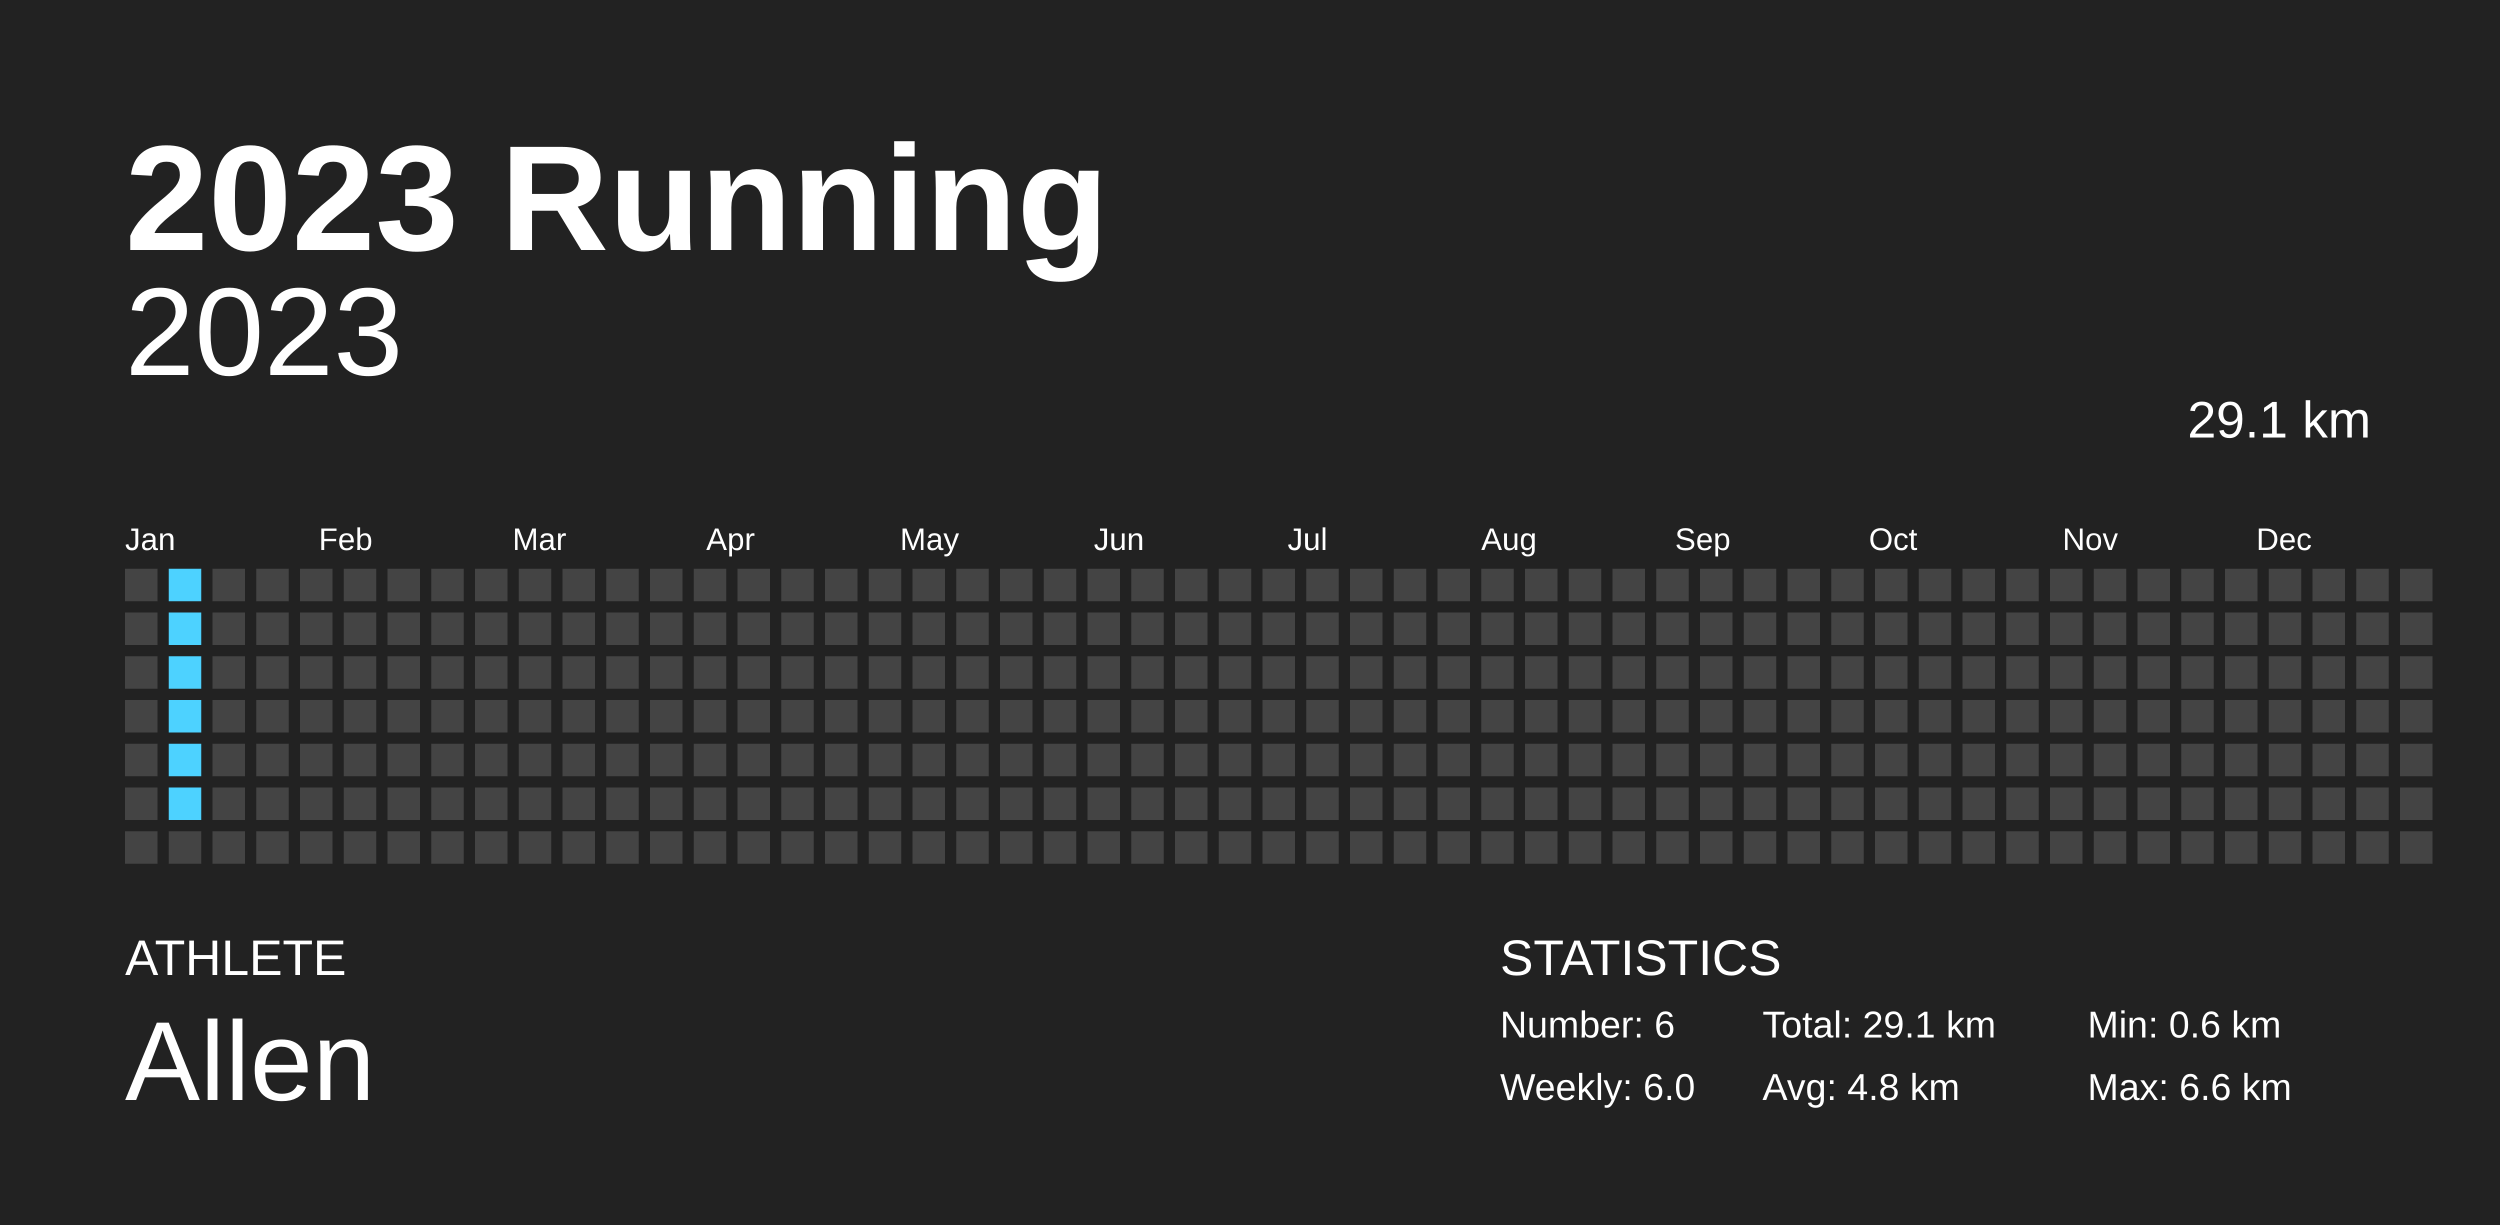
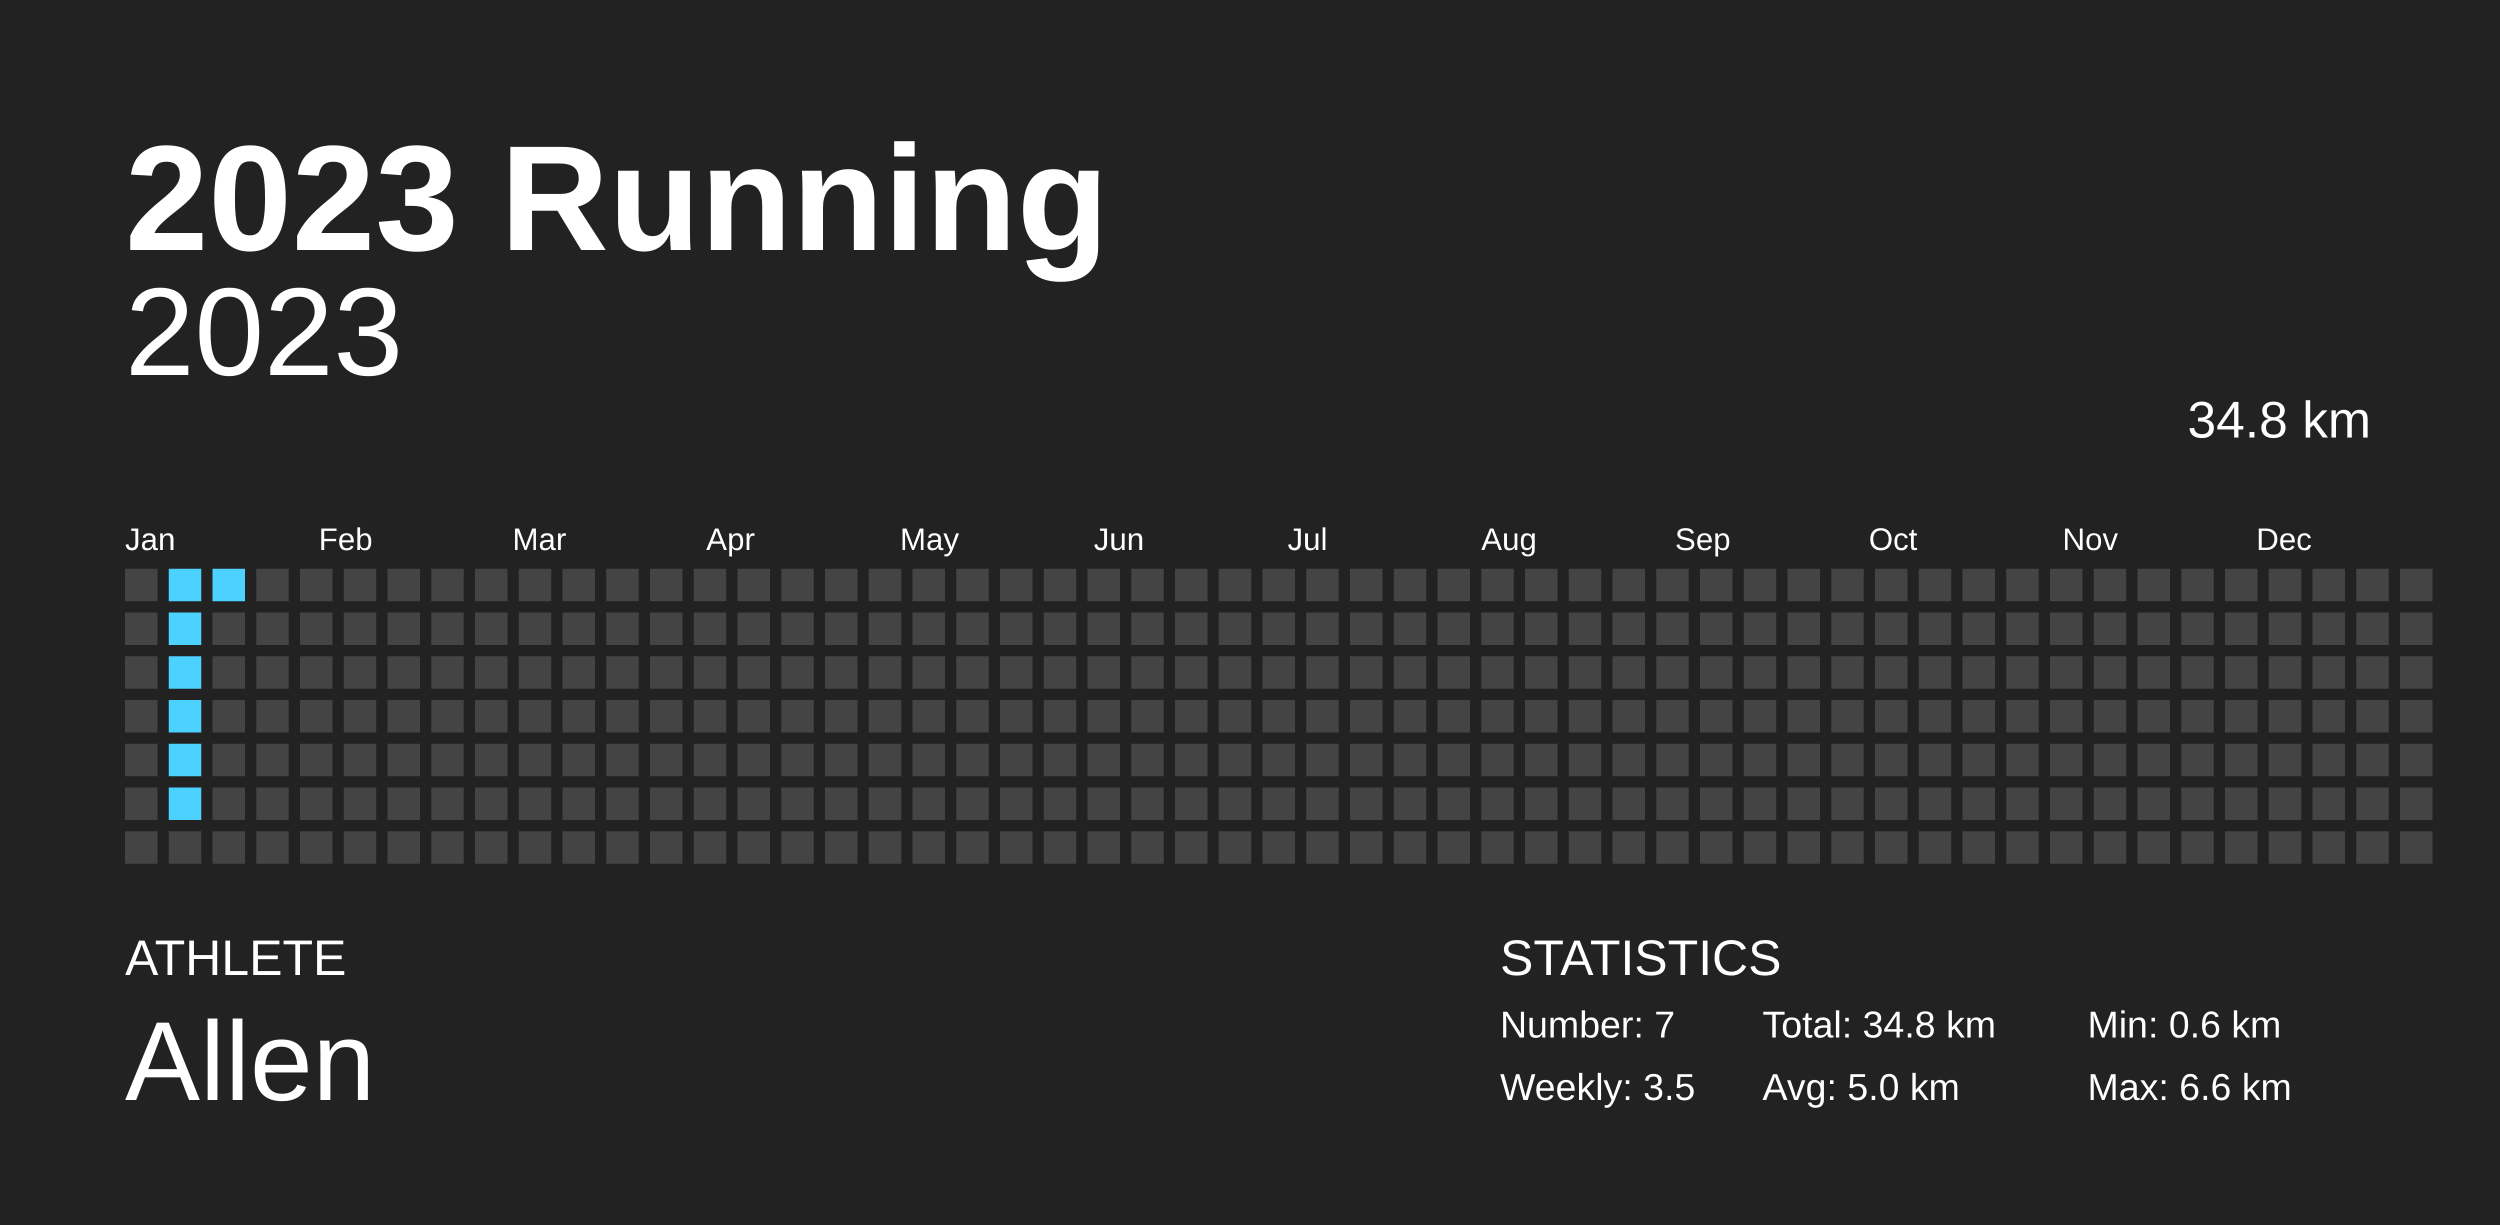
<svg xmlns="http://www.w3.org/2000/svg" baseProfile="full" height="98mm" version="1.1" viewBox="0,0,200,98" width="200mm">
  <defs />
  <rect fill="#222222" height="98" width="200" x="0" y="0" />
  <text fill="#FFFFFF" style="font-size:12px; font-family:Arial; font-weight:bold;" x="10" y="20">2023 Running</text>
  <text fill="#FFFFFF" style="font-size:4px; font-family:Arial" x="10" y="78">ATHLETE</text>
  <text fill="#FFFFFF" style="font-size:9px; font-family:Arial" x="10" y="88">Allen</text>
  <text fill="#FFFFFF" style="font-size:4px; font-family:Arial" x="120" y="78">STATISTICS</text>
-   <text fill="#FFFFFF" style="font-size:3px; font-family:Arial" x="120" y="83">Number: 6</text>
-   <text fill="#FFFFFF" style="font-size:3px; font-family:Arial" x="120" y="88">Weekly: 6.0</text>
-   <text fill="#FFFFFF" style="font-size:3px; font-family:Arial" x="141" y="83">Total: 29.1 km</text>
-   <text fill="#FFFFFF" style="font-size:3px; font-family:Arial" x="141" y="88">Avg: 4.8 km</text>
+   <text fill="#FFFFFF" style="font-size:3px; font-family:Arial" x="120" y="83">Number: 7</text>
+   <text fill="#FFFFFF" style="font-size:3px; font-family:Arial" x="120" y="88">Weekly: 3.5</text>
+   <text fill="#FFFFFF" style="font-size:3px; font-family:Arial" x="141" y="83">Total: 34.8 km</text>
+   <text fill="#FFFFFF" style="font-size:3px; font-family:Arial" x="141" y="88">Avg: 5.0 km</text>
  <text fill="#FFFFFF" style="font-size:3px; font-family:Arial" x="167" y="83">Min: 0.6 km</text>
  <text fill="#FFFFFF" style="font-size:3px; font-family:Arial" x="167" y="88">Max: 6.6 km</text>
  <text alignment-baseline="hanging" fill="#FFFFFF" style="font-size:10.0px; font-family:Arial;" x="10" y="30">2023</text>
-   <text alignment-baseline="hanging" fill="#FFFFFF" style="font-size:4.125px; font-family:Arial;" x="175" y="35">29.1 km</text>
+   <text alignment-baseline="hanging" fill="#FFFFFF" style="font-size:4.125px; font-family:Arial;" x="175" y="35">34.8 km</text>
  <text fill="#FFFFFF" style="font-size:2.5px; font-family:Arial" x="10.0" y="44">Jan</text>
  <text fill="#FFFFFF" style="font-size:2.5px; font-family:Arial" x="25.5" y="44">Feb</text>
  <text fill="#FFFFFF" style="font-size:2.5px; font-family:Arial" x="41.0" y="44">Mar</text>
  <text fill="#FFFFFF" style="font-size:2.5px; font-family:Arial" x="56.5" y="44">Apr</text>
  <text fill="#FFFFFF" style="font-size:2.5px; font-family:Arial" x="72.0" y="44">May</text>
  <text fill="#FFFFFF" style="font-size:2.5px; font-family:Arial" x="87.5" y="44">Jun</text>
  <text fill="#FFFFFF" style="font-size:2.5px; font-family:Arial" x="103.0" y="44">Jul</text>
  <text fill="#FFFFFF" style="font-size:2.5px; font-family:Arial" x="118.5" y="44">Aug</text>
  <text fill="#FFFFFF" style="font-size:2.5px; font-family:Arial" x="134.0" y="44">Sep</text>
  <text fill="#FFFFFF" style="font-size:2.5px; font-family:Arial" x="149.5" y="44">Oct</text>
  <text fill="#FFFFFF" style="font-size:2.5px; font-family:Arial" x="165.0" y="44">Nov</text>
  <text fill="#FFFFFF" style="font-size:2.5px; font-family:Arial" x="180.5" y="44">Dec</text>
  <rect fill="#444444" height="2.6" width="2.6" x="10.0" y="45.5" />
  <rect fill="#444444" height="2.6" width="2.6" x="10.0" y="49.0" />
  <rect fill="#444444" height="2.6" width="2.6" x="10.0" y="52.5" />
  <rect fill="#444444" height="2.6" width="2.6" x="10.0" y="56.0" />
  <rect fill="#444444" height="2.6" width="2.6" x="10.0" y="59.5" />
  <rect fill="#444444" height="2.6" width="2.6" x="10.0" y="63.0" />
  <rect fill="#444444" height="2.6" width="2.6" x="10.0" y="66.5" />
  <rect fill="#4dd2ff" height="2.6" width="2.6" x="13.5" y="45.5" />
  <rect fill="#4dd2ff" height="2.6" width="2.6" x="13.5" y="49.0" />
  <rect fill="#4dd2ff" height="2.6" width="2.6" x="13.5" y="52.5" />
  <rect fill="#4dd2ff" height="2.6" width="2.6" x="13.5" y="56.0" />
  <rect fill="#4dd2ff" height="2.6" width="2.6" x="13.5" y="59.5" />
  <rect fill="#4dd2ff" height="2.6" width="2.6" x="13.5" y="63.0" />
  <rect fill="#444444" height="2.6" width="2.6" x="13.5" y="66.5" />
-   <rect fill="#444444" height="2.6" width="2.6" x="17.0" y="45.5" />
+   <rect fill="#4dd2ff" height="2.6" width="2.6" x="17.0" y="45.5" />
  <rect fill="#444444" height="2.6" width="2.6" x="17.0" y="49.0" />
  <rect fill="#444444" height="2.6" width="2.6" x="17.0" y="52.5" />
  <rect fill="#444444" height="2.6" width="2.6" x="17.0" y="56.0" />
  <rect fill="#444444" height="2.6" width="2.6" x="17.0" y="59.5" />
  <rect fill="#444444" height="2.6" width="2.6" x="17.0" y="63.0" />
  <rect fill="#444444" height="2.6" width="2.6" x="17.0" y="66.5" />
  <rect fill="#444444" height="2.6" width="2.6" x="20.5" y="45.5" />
  <rect fill="#444444" height="2.6" width="2.6" x="20.5" y="49.0" />
  <rect fill="#444444" height="2.6" width="2.6" x="20.5" y="52.5" />
  <rect fill="#444444" height="2.6" width="2.6" x="20.5" y="56.0" />
  <rect fill="#444444" height="2.6" width="2.6" x="20.5" y="59.5" />
  <rect fill="#444444" height="2.6" width="2.6" x="20.5" y="63.0" />
  <rect fill="#444444" height="2.6" width="2.6" x="20.5" y="66.5" />
  <rect fill="#444444" height="2.6" width="2.6" x="24.0" y="45.5" />
  <rect fill="#444444" height="2.6" width="2.6" x="24.0" y="49.0" />
  <rect fill="#444444" height="2.6" width="2.6" x="24.0" y="52.5" />
  <rect fill="#444444" height="2.6" width="2.6" x="24.0" y="56.0" />
  <rect fill="#444444" height="2.6" width="2.6" x="24.0" y="59.5" />
  <rect fill="#444444" height="2.6" width="2.6" x="24.0" y="63.0" />
  <rect fill="#444444" height="2.6" width="2.6" x="24.0" y="66.5" />
  <rect fill="#444444" height="2.6" width="2.6" x="27.5" y="45.5" />
  <rect fill="#444444" height="2.6" width="2.6" x="27.5" y="49.0" />
  <rect fill="#444444" height="2.6" width="2.6" x="27.5" y="52.5" />
  <rect fill="#444444" height="2.6" width="2.6" x="27.5" y="56.0" />
  <rect fill="#444444" height="2.6" width="2.6" x="27.5" y="59.5" />
  <rect fill="#444444" height="2.6" width="2.6" x="27.5" y="63.0" />
  <rect fill="#444444" height="2.6" width="2.6" x="27.5" y="66.5" />
  <rect fill="#444444" height="2.6" width="2.6" x="31.0" y="45.5" />
  <rect fill="#444444" height="2.6" width="2.6" x="31.0" y="49.0" />
  <rect fill="#444444" height="2.6" width="2.6" x="31.0" y="52.5" />
  <rect fill="#444444" height="2.6" width="2.6" x="31.0" y="56.0" />
  <rect fill="#444444" height="2.6" width="2.6" x="31.0" y="59.5" />
  <rect fill="#444444" height="2.6" width="2.6" x="31.0" y="63.0" />
  <rect fill="#444444" height="2.6" width="2.6" x="31.0" y="66.5" />
  <rect fill="#444444" height="2.6" width="2.6" x="34.5" y="45.5" />
  <rect fill="#444444" height="2.6" width="2.6" x="34.5" y="49.0" />
  <rect fill="#444444" height="2.6" width="2.6" x="34.5" y="52.5" />
  <rect fill="#444444" height="2.6" width="2.6" x="34.5" y="56.0" />
  <rect fill="#444444" height="2.6" width="2.6" x="34.5" y="59.5" />
  <rect fill="#444444" height="2.6" width="2.6" x="34.5" y="63.0" />
  <rect fill="#444444" height="2.6" width="2.6" x="34.5" y="66.5" />
  <rect fill="#444444" height="2.6" width="2.6" x="38.0" y="45.5" />
  <rect fill="#444444" height="2.6" width="2.6" x="38.0" y="49.0" />
  <rect fill="#444444" height="2.6" width="2.6" x="38.0" y="52.5" />
  <rect fill="#444444" height="2.6" width="2.6" x="38.0" y="56.0" />
  <rect fill="#444444" height="2.6" width="2.6" x="38.0" y="59.5" />
  <rect fill="#444444" height="2.6" width="2.6" x="38.0" y="63.0" />
  <rect fill="#444444" height="2.6" width="2.6" x="38.0" y="66.5" />
  <rect fill="#444444" height="2.6" width="2.6" x="41.5" y="45.5" />
  <rect fill="#444444" height="2.6" width="2.6" x="41.5" y="49.0" />
  <rect fill="#444444" height="2.6" width="2.6" x="41.5" y="52.5" />
  <rect fill="#444444" height="2.6" width="2.6" x="41.5" y="56.0" />
  <rect fill="#444444" height="2.6" width="2.6" x="41.5" y="59.5" />
  <rect fill="#444444" height="2.6" width="2.6" x="41.5" y="63.0" />
  <rect fill="#444444" height="2.6" width="2.6" x="41.5" y="66.5" />
  <rect fill="#444444" height="2.6" width="2.6" x="45.0" y="45.5" />
  <rect fill="#444444" height="2.6" width="2.6" x="45.0" y="49.0" />
  <rect fill="#444444" height="2.6" width="2.6" x="45.0" y="52.5" />
  <rect fill="#444444" height="2.6" width="2.6" x="45.0" y="56.0" />
  <rect fill="#444444" height="2.6" width="2.6" x="45.0" y="59.5" />
  <rect fill="#444444" height="2.6" width="2.6" x="45.0" y="63.0" />
  <rect fill="#444444" height="2.6" width="2.6" x="45.0" y="66.5" />
  <rect fill="#444444" height="2.6" width="2.6" x="48.5" y="45.5" />
  <rect fill="#444444" height="2.6" width="2.6" x="48.5" y="49.0" />
  <rect fill="#444444" height="2.6" width="2.6" x="48.5" y="52.5" />
  <rect fill="#444444" height="2.6" width="2.6" x="48.5" y="56.0" />
  <rect fill="#444444" height="2.6" width="2.6" x="48.5" y="59.5" />
  <rect fill="#444444" height="2.6" width="2.6" x="48.5" y="63.0" />
  <rect fill="#444444" height="2.6" width="2.6" x="48.5" y="66.5" />
  <rect fill="#444444" height="2.6" width="2.6" x="52.0" y="45.5" />
  <rect fill="#444444" height="2.6" width="2.6" x="52.0" y="49.0" />
  <rect fill="#444444" height="2.6" width="2.6" x="52.0" y="52.5" />
  <rect fill="#444444" height="2.6" width="2.6" x="52.0" y="56.0" />
  <rect fill="#444444" height="2.6" width="2.6" x="52.0" y="59.5" />
  <rect fill="#444444" height="2.6" width="2.6" x="52.0" y="63.0" />
  <rect fill="#444444" height="2.6" width="2.6" x="52.0" y="66.5" />
  <rect fill="#444444" height="2.6" width="2.6" x="55.5" y="45.5" />
  <rect fill="#444444" height="2.6" width="2.6" x="55.5" y="49.0" />
  <rect fill="#444444" height="2.6" width="2.6" x="55.5" y="52.5" />
  <rect fill="#444444" height="2.6" width="2.6" x="55.5" y="56.0" />
  <rect fill="#444444" height="2.6" width="2.6" x="55.5" y="59.5" />
  <rect fill="#444444" height="2.6" width="2.6" x="55.5" y="63.0" />
  <rect fill="#444444" height="2.6" width="2.6" x="55.5" y="66.5" />
  <rect fill="#444444" height="2.6" width="2.6" x="59.0" y="45.5" />
  <rect fill="#444444" height="2.6" width="2.6" x="59.0" y="49.0" />
  <rect fill="#444444" height="2.6" width="2.6" x="59.0" y="52.5" />
  <rect fill="#444444" height="2.6" width="2.6" x="59.0" y="56.0" />
  <rect fill="#444444" height="2.6" width="2.6" x="59.0" y="59.5" />
  <rect fill="#444444" height="2.6" width="2.6" x="59.0" y="63.0" />
  <rect fill="#444444" height="2.6" width="2.6" x="59.0" y="66.5" />
  <rect fill="#444444" height="2.6" width="2.6" x="62.5" y="45.5" />
  <rect fill="#444444" height="2.6" width="2.6" x="62.5" y="49.0" />
  <rect fill="#444444" height="2.6" width="2.6" x="62.5" y="52.5" />
  <rect fill="#444444" height="2.6" width="2.6" x="62.5" y="56.0" />
  <rect fill="#444444" height="2.6" width="2.6" x="62.5" y="59.5" />
  <rect fill="#444444" height="2.6" width="2.6" x="62.5" y="63.0" />
  <rect fill="#444444" height="2.6" width="2.6" x="62.5" y="66.5" />
  <rect fill="#444444" height="2.6" width="2.6" x="66.0" y="45.5" />
  <rect fill="#444444" height="2.6" width="2.6" x="66.0" y="49.0" />
  <rect fill="#444444" height="2.6" width="2.6" x="66.0" y="52.5" />
  <rect fill="#444444" height="2.6" width="2.6" x="66.0" y="56.0" />
  <rect fill="#444444" height="2.6" width="2.6" x="66.0" y="59.5" />
  <rect fill="#444444" height="2.6" width="2.6" x="66.0" y="63.0" />
  <rect fill="#444444" height="2.6" width="2.6" x="66.0" y="66.5" />
  <rect fill="#444444" height="2.6" width="2.6" x="69.5" y="45.5" />
  <rect fill="#444444" height="2.6" width="2.6" x="69.5" y="49.0" />
  <rect fill="#444444" height="2.6" width="2.6" x="69.5" y="52.5" />
  <rect fill="#444444" height="2.6" width="2.6" x="69.5" y="56.0" />
  <rect fill="#444444" height="2.6" width="2.6" x="69.5" y="59.5" />
  <rect fill="#444444" height="2.6" width="2.6" x="69.5" y="63.0" />
  <rect fill="#444444" height="2.6" width="2.6" x="69.5" y="66.5" />
  <rect fill="#444444" height="2.6" width="2.6" x="73.0" y="45.5" />
  <rect fill="#444444" height="2.6" width="2.6" x="73.0" y="49.0" />
  <rect fill="#444444" height="2.6" width="2.6" x="73.0" y="52.5" />
  <rect fill="#444444" height="2.6" width="2.6" x="73.0" y="56.0" />
  <rect fill="#444444" height="2.6" width="2.6" x="73.0" y="59.5" />
  <rect fill="#444444" height="2.6" width="2.6" x="73.0" y="63.0" />
  <rect fill="#444444" height="2.6" width="2.6" x="73.0" y="66.5" />
  <rect fill="#444444" height="2.6" width="2.6" x="76.5" y="45.5" />
  <rect fill="#444444" height="2.6" width="2.6" x="76.5" y="49.0" />
  <rect fill="#444444" height="2.6" width="2.6" x="76.5" y="52.5" />
  <rect fill="#444444" height="2.6" width="2.6" x="76.5" y="56.0" />
  <rect fill="#444444" height="2.6" width="2.6" x="76.5" y="59.5" />
  <rect fill="#444444" height="2.6" width="2.6" x="76.5" y="63.0" />
  <rect fill="#444444" height="2.6" width="2.6" x="76.5" y="66.5" />
  <rect fill="#444444" height="2.6" width="2.6" x="80.0" y="45.5" />
  <rect fill="#444444" height="2.6" width="2.6" x="80.0" y="49.0" />
  <rect fill="#444444" height="2.6" width="2.6" x="80.0" y="52.5" />
  <rect fill="#444444" height="2.6" width="2.6" x="80.0" y="56.0" />
  <rect fill="#444444" height="2.6" width="2.6" x="80.0" y="59.5" />
  <rect fill="#444444" height="2.6" width="2.6" x="80.0" y="63.0" />
  <rect fill="#444444" height="2.6" width="2.6" x="80.0" y="66.5" />
  <rect fill="#444444" height="2.6" width="2.6" x="83.5" y="45.5" />
  <rect fill="#444444" height="2.6" width="2.6" x="83.5" y="49.0" />
  <rect fill="#444444" height="2.6" width="2.6" x="83.5" y="52.5" />
  <rect fill="#444444" height="2.6" width="2.6" x="83.5" y="56.0" />
  <rect fill="#444444" height="2.6" width="2.6" x="83.5" y="59.5" />
  <rect fill="#444444" height="2.6" width="2.6" x="83.5" y="63.0" />
  <rect fill="#444444" height="2.6" width="2.6" x="83.5" y="66.5" />
  <rect fill="#444444" height="2.6" width="2.6" x="87.0" y="45.5" />
  <rect fill="#444444" height="2.6" width="2.6" x="87.0" y="49.0" />
  <rect fill="#444444" height="2.6" width="2.6" x="87.0" y="52.5" />
  <rect fill="#444444" height="2.6" width="2.6" x="87.0" y="56.0" />
  <rect fill="#444444" height="2.6" width="2.6" x="87.0" y="59.5" />
  <rect fill="#444444" height="2.6" width="2.6" x="87.0" y="63.0" />
  <rect fill="#444444" height="2.6" width="2.6" x="87.0" y="66.5" />
  <rect fill="#444444" height="2.6" width="2.6" x="90.5" y="45.5" />
  <rect fill="#444444" height="2.6" width="2.6" x="90.5" y="49.0" />
  <rect fill="#444444" height="2.6" width="2.6" x="90.5" y="52.5" />
  <rect fill="#444444" height="2.6" width="2.6" x="90.5" y="56.0" />
  <rect fill="#444444" height="2.6" width="2.6" x="90.5" y="59.5" />
  <rect fill="#444444" height="2.6" width="2.6" x="90.5" y="63.0" />
  <rect fill="#444444" height="2.6" width="2.6" x="90.5" y="66.5" />
  <rect fill="#444444" height="2.6" width="2.6" x="94.0" y="45.5" />
  <rect fill="#444444" height="2.6" width="2.6" x="94.0" y="49.0" />
  <rect fill="#444444" height="2.6" width="2.6" x="94.0" y="52.5" />
  <rect fill="#444444" height="2.6" width="2.6" x="94.0" y="56.0" />
  <rect fill="#444444" height="2.6" width="2.6" x="94.0" y="59.5" />
  <rect fill="#444444" height="2.6" width="2.6" x="94.0" y="63.0" />
  <rect fill="#444444" height="2.6" width="2.6" x="94.0" y="66.5" />
  <rect fill="#444444" height="2.6" width="2.6" x="97.5" y="45.5" />
  <rect fill="#444444" height="2.6" width="2.6" x="97.5" y="49.0" />
  <rect fill="#444444" height="2.6" width="2.6" x="97.5" y="52.5" />
  <rect fill="#444444" height="2.6" width="2.6" x="97.5" y="56.0" />
  <rect fill="#444444" height="2.6" width="2.6" x="97.5" y="59.5" />
  <rect fill="#444444" height="2.6" width="2.6" x="97.5" y="63.0" />
  <rect fill="#444444" height="2.6" width="2.6" x="97.5" y="66.5" />
  <rect fill="#444444" height="2.6" width="2.6" x="101.0" y="45.5" />
  <rect fill="#444444" height="2.6" width="2.6" x="101.0" y="49.0" />
  <rect fill="#444444" height="2.6" width="2.6" x="101.0" y="52.5" />
  <rect fill="#444444" height="2.6" width="2.6" x="101.0" y="56.0" />
  <rect fill="#444444" height="2.6" width="2.6" x="101.0" y="59.5" />
  <rect fill="#444444" height="2.6" width="2.6" x="101.0" y="63.0" />
  <rect fill="#444444" height="2.6" width="2.6" x="101.0" y="66.5" />
  <rect fill="#444444" height="2.6" width="2.6" x="104.5" y="45.5" />
  <rect fill="#444444" height="2.6" width="2.6" x="104.5" y="49.0" />
  <rect fill="#444444" height="2.6" width="2.6" x="104.5" y="52.5" />
  <rect fill="#444444" height="2.6" width="2.6" x="104.5" y="56.0" />
  <rect fill="#444444" height="2.6" width="2.6" x="104.5" y="59.5" />
  <rect fill="#444444" height="2.6" width="2.6" x="104.5" y="63.0" />
  <rect fill="#444444" height="2.6" width="2.6" x="104.5" y="66.5" />
  <rect fill="#444444" height="2.6" width="2.6" x="108.0" y="45.5" />
  <rect fill="#444444" height="2.6" width="2.6" x="108.0" y="49.0" />
  <rect fill="#444444" height="2.6" width="2.6" x="108.0" y="52.5" />
  <rect fill="#444444" height="2.6" width="2.6" x="108.0" y="56.0" />
  <rect fill="#444444" height="2.6" width="2.6" x="108.0" y="59.5" />
  <rect fill="#444444" height="2.6" width="2.6" x="108.0" y="63.0" />
  <rect fill="#444444" height="2.6" width="2.6" x="108.0" y="66.5" />
  <rect fill="#444444" height="2.6" width="2.6" x="111.5" y="45.5" />
  <rect fill="#444444" height="2.6" width="2.6" x="111.5" y="49.0" />
  <rect fill="#444444" height="2.6" width="2.6" x="111.5" y="52.5" />
  <rect fill="#444444" height="2.6" width="2.6" x="111.5" y="56.0" />
  <rect fill="#444444" height="2.6" width="2.6" x="111.5" y="59.5" />
  <rect fill="#444444" height="2.6" width="2.6" x="111.5" y="63.0" />
  <rect fill="#444444" height="2.6" width="2.6" x="111.5" y="66.5" />
  <rect fill="#444444" height="2.6" width="2.6" x="115.0" y="45.5" />
  <rect fill="#444444" height="2.6" width="2.6" x="115.0" y="49.0" />
  <rect fill="#444444" height="2.6" width="2.6" x="115.0" y="52.5" />
  <rect fill="#444444" height="2.6" width="2.6" x="115.0" y="56.0" />
  <rect fill="#444444" height="2.6" width="2.6" x="115.0" y="59.5" />
  <rect fill="#444444" height="2.6" width="2.6" x="115.0" y="63.0" />
  <rect fill="#444444" height="2.6" width="2.6" x="115.0" y="66.5" />
  <rect fill="#444444" height="2.6" width="2.6" x="118.5" y="45.5" />
  <rect fill="#444444" height="2.6" width="2.6" x="118.5" y="49.0" />
  <rect fill="#444444" height="2.6" width="2.6" x="118.5" y="52.5" />
  <rect fill="#444444" height="2.6" width="2.6" x="118.5" y="56.0" />
  <rect fill="#444444" height="2.6" width="2.6" x="118.5" y="59.5" />
  <rect fill="#444444" height="2.6" width="2.6" x="118.5" y="63.0" />
  <rect fill="#444444" height="2.6" width="2.6" x="118.5" y="66.5" />
  <rect fill="#444444" height="2.6" width="2.6" x="122.0" y="45.5" />
  <rect fill="#444444" height="2.6" width="2.6" x="122.0" y="49.0" />
  <rect fill="#444444" height="2.6" width="2.6" x="122.0" y="52.5" />
  <rect fill="#444444" height="2.6" width="2.6" x="122.0" y="56.0" />
  <rect fill="#444444" height="2.6" width="2.6" x="122.0" y="59.5" />
  <rect fill="#444444" height="2.6" width="2.6" x="122.0" y="63.0" />
  <rect fill="#444444" height="2.6" width="2.6" x="122.0" y="66.5" />
  <rect fill="#444444" height="2.6" width="2.6" x="125.5" y="45.5" />
  <rect fill="#444444" height="2.6" width="2.6" x="125.5" y="49.0" />
  <rect fill="#444444" height="2.6" width="2.6" x="125.5" y="52.5" />
  <rect fill="#444444" height="2.6" width="2.6" x="125.5" y="56.0" />
  <rect fill="#444444" height="2.6" width="2.6" x="125.5" y="59.5" />
  <rect fill="#444444" height="2.6" width="2.6" x="125.5" y="63.0" />
  <rect fill="#444444" height="2.6" width="2.6" x="125.5" y="66.5" />
  <rect fill="#444444" height="2.6" width="2.6" x="129.0" y="45.5" />
  <rect fill="#444444" height="2.6" width="2.6" x="129.0" y="49.0" />
  <rect fill="#444444" height="2.6" width="2.6" x="129.0" y="52.5" />
  <rect fill="#444444" height="2.6" width="2.6" x="129.0" y="56.0" />
  <rect fill="#444444" height="2.6" width="2.6" x="129.0" y="59.5" />
  <rect fill="#444444" height="2.6" width="2.6" x="129.0" y="63.0" />
  <rect fill="#444444" height="2.6" width="2.6" x="129.0" y="66.5" />
  <rect fill="#444444" height="2.6" width="2.6" x="132.5" y="45.5" />
  <rect fill="#444444" height="2.6" width="2.6" x="132.5" y="49.0" />
  <rect fill="#444444" height="2.6" width="2.6" x="132.5" y="52.5" />
  <rect fill="#444444" height="2.6" width="2.6" x="132.5" y="56.0" />
  <rect fill="#444444" height="2.6" width="2.6" x="132.5" y="59.5" />
  <rect fill="#444444" height="2.6" width="2.6" x="132.5" y="63.0" />
  <rect fill="#444444" height="2.6" width="2.6" x="132.5" y="66.5" />
  <rect fill="#444444" height="2.6" width="2.6" x="136.0" y="45.5" />
  <rect fill="#444444" height="2.6" width="2.6" x="136.0" y="49.0" />
  <rect fill="#444444" height="2.6" width="2.6" x="136.0" y="52.5" />
  <rect fill="#444444" height="2.6" width="2.6" x="136.0" y="56.0" />
  <rect fill="#444444" height="2.6" width="2.6" x="136.0" y="59.5" />
  <rect fill="#444444" height="2.6" width="2.6" x="136.0" y="63.0" />
  <rect fill="#444444" height="2.6" width="2.6" x="136.0" y="66.5" />
  <rect fill="#444444" height="2.6" width="2.6" x="139.5" y="45.5" />
  <rect fill="#444444" height="2.6" width="2.6" x="139.5" y="49.0" />
  <rect fill="#444444" height="2.6" width="2.6" x="139.5" y="52.5" />
  <rect fill="#444444" height="2.6" width="2.6" x="139.5" y="56.0" />
  <rect fill="#444444" height="2.6" width="2.6" x="139.5" y="59.5" />
  <rect fill="#444444" height="2.6" width="2.6" x="139.5" y="63.0" />
  <rect fill="#444444" height="2.6" width="2.6" x="139.5" y="66.5" />
  <rect fill="#444444" height="2.6" width="2.6" x="143.0" y="45.5" />
  <rect fill="#444444" height="2.6" width="2.6" x="143.0" y="49.0" />
  <rect fill="#444444" height="2.6" width="2.6" x="143.0" y="52.5" />
  <rect fill="#444444" height="2.6" width="2.6" x="143.0" y="56.0" />
  <rect fill="#444444" height="2.6" width="2.6" x="143.0" y="59.5" />
  <rect fill="#444444" height="2.6" width="2.6" x="143.0" y="63.0" />
  <rect fill="#444444" height="2.6" width="2.6" x="143.0" y="66.5" />
  <rect fill="#444444" height="2.6" width="2.6" x="146.5" y="45.5" />
  <rect fill="#444444" height="2.6" width="2.6" x="146.5" y="49.0" />
  <rect fill="#444444" height="2.6" width="2.6" x="146.5" y="52.5" />
  <rect fill="#444444" height="2.6" width="2.6" x="146.5" y="56.0" />
  <rect fill="#444444" height="2.6" width="2.6" x="146.5" y="59.5" />
  <rect fill="#444444" height="2.6" width="2.6" x="146.5" y="63.0" />
  <rect fill="#444444" height="2.6" width="2.6" x="146.5" y="66.5" />
  <rect fill="#444444" height="2.6" width="2.6" x="150.0" y="45.5" />
  <rect fill="#444444" height="2.6" width="2.6" x="150.0" y="49.0" />
  <rect fill="#444444" height="2.6" width="2.6" x="150.0" y="52.5" />
  <rect fill="#444444" height="2.6" width="2.6" x="150.0" y="56.0" />
  <rect fill="#444444" height="2.6" width="2.6" x="150.0" y="59.5" />
  <rect fill="#444444" height="2.6" width="2.6" x="150.0" y="63.0" />
  <rect fill="#444444" height="2.6" width="2.6" x="150.0" y="66.5" />
  <rect fill="#444444" height="2.6" width="2.6" x="153.5" y="45.5" />
  <rect fill="#444444" height="2.6" width="2.6" x="153.5" y="49.0" />
  <rect fill="#444444" height="2.6" width="2.6" x="153.5" y="52.5" />
  <rect fill="#444444" height="2.6" width="2.6" x="153.5" y="56.0" />
  <rect fill="#444444" height="2.6" width="2.6" x="153.5" y="59.5" />
  <rect fill="#444444" height="2.6" width="2.6" x="153.5" y="63.0" />
  <rect fill="#444444" height="2.6" width="2.6" x="153.5" y="66.5" />
  <rect fill="#444444" height="2.6" width="2.6" x="157.0" y="45.5" />
  <rect fill="#444444" height="2.6" width="2.6" x="157.0" y="49.0" />
  <rect fill="#444444" height="2.6" width="2.6" x="157.0" y="52.5" />
  <rect fill="#444444" height="2.6" width="2.6" x="157.0" y="56.0" />
  <rect fill="#444444" height="2.6" width="2.6" x="157.0" y="59.5" />
  <rect fill="#444444" height="2.6" width="2.6" x="157.0" y="63.0" />
  <rect fill="#444444" height="2.6" width="2.6" x="157.0" y="66.5" />
  <rect fill="#444444" height="2.6" width="2.6" x="160.5" y="45.5" />
  <rect fill="#444444" height="2.6" width="2.6" x="160.5" y="49.0" />
  <rect fill="#444444" height="2.6" width="2.6" x="160.5" y="52.5" />
  <rect fill="#444444" height="2.6" width="2.6" x="160.5" y="56.0" />
  <rect fill="#444444" height="2.6" width="2.6" x="160.5" y="59.5" />
  <rect fill="#444444" height="2.6" width="2.6" x="160.5" y="63.0" />
  <rect fill="#444444" height="2.6" width="2.6" x="160.5" y="66.5" />
  <rect fill="#444444" height="2.6" width="2.6" x="164.0" y="45.5" />
  <rect fill="#444444" height="2.6" width="2.6" x="164.0" y="49.0" />
  <rect fill="#444444" height="2.6" width="2.6" x="164.0" y="52.5" />
  <rect fill="#444444" height="2.6" width="2.6" x="164.0" y="56.0" />
  <rect fill="#444444" height="2.6" width="2.6" x="164.0" y="59.5" />
  <rect fill="#444444" height="2.6" width="2.6" x="164.0" y="63.0" />
  <rect fill="#444444" height="2.6" width="2.6" x="164.0" y="66.5" />
  <rect fill="#444444" height="2.6" width="2.6" x="167.5" y="45.5" />
  <rect fill="#444444" height="2.6" width="2.6" x="167.5" y="49.0" />
  <rect fill="#444444" height="2.6" width="2.6" x="167.5" y="52.5" />
  <rect fill="#444444" height="2.6" width="2.6" x="167.5" y="56.0" />
  <rect fill="#444444" height="2.6" width="2.6" x="167.5" y="59.5" />
  <rect fill="#444444" height="2.6" width="2.6" x="167.5" y="63.0" />
  <rect fill="#444444" height="2.6" width="2.6" x="167.5" y="66.5" />
  <rect fill="#444444" height="2.6" width="2.6" x="171.0" y="45.5" />
  <rect fill="#444444" height="2.6" width="2.6" x="171.0" y="49.0" />
  <rect fill="#444444" height="2.6" width="2.6" x="171.0" y="52.5" />
  <rect fill="#444444" height="2.6" width="2.6" x="171.0" y="56.0" />
  <rect fill="#444444" height="2.6" width="2.6" x="171.0" y="59.5" />
  <rect fill="#444444" height="2.6" width="2.6" x="171.0" y="63.0" />
  <rect fill="#444444" height="2.6" width="2.6" x="171.0" y="66.5" />
  <rect fill="#444444" height="2.6" width="2.6" x="174.5" y="45.5" />
  <rect fill="#444444" height="2.6" width="2.6" x="174.5" y="49.0" />
  <rect fill="#444444" height="2.6" width="2.6" x="174.5" y="52.5" />
  <rect fill="#444444" height="2.6" width="2.6" x="174.5" y="56.0" />
  <rect fill="#444444" height="2.6" width="2.6" x="174.5" y="59.5" />
  <rect fill="#444444" height="2.6" width="2.6" x="174.5" y="63.0" />
  <rect fill="#444444" height="2.6" width="2.6" x="174.5" y="66.5" />
  <rect fill="#444444" height="2.6" width="2.6" x="178.0" y="45.5" />
  <rect fill="#444444" height="2.6" width="2.6" x="178.0" y="49.0" />
  <rect fill="#444444" height="2.6" width="2.6" x="178.0" y="52.5" />
  <rect fill="#444444" height="2.6" width="2.6" x="178.0" y="56.0" />
  <rect fill="#444444" height="2.6" width="2.6" x="178.0" y="59.5" />
  <rect fill="#444444" height="2.6" width="2.6" x="178.0" y="63.0" />
  <rect fill="#444444" height="2.6" width="2.6" x="178.0" y="66.5" />
  <rect fill="#444444" height="2.6" width="2.6" x="181.5" y="45.5" />
  <rect fill="#444444" height="2.6" width="2.6" x="181.5" y="49.0" />
  <rect fill="#444444" height="2.6" width="2.6" x="181.5" y="52.5" />
  <rect fill="#444444" height="2.6" width="2.6" x="181.5" y="56.0" />
  <rect fill="#444444" height="2.6" width="2.6" x="181.5" y="59.5" />
  <rect fill="#444444" height="2.6" width="2.6" x="181.5" y="63.0" />
  <rect fill="#444444" height="2.6" width="2.6" x="181.5" y="66.5" />
  <rect fill="#444444" height="2.6" width="2.6" x="185.0" y="45.5" />
  <rect fill="#444444" height="2.6" width="2.6" x="185.0" y="49.0" />
  <rect fill="#444444" height="2.6" width="2.6" x="185.0" y="52.5" />
  <rect fill="#444444" height="2.6" width="2.6" x="185.0" y="56.0" />
  <rect fill="#444444" height="2.6" width="2.6" x="185.0" y="59.5" />
  <rect fill="#444444" height="2.6" width="2.6" x="185.0" y="63.0" />
  <rect fill="#444444" height="2.6" width="2.6" x="185.0" y="66.5" />
  <rect fill="#444444" height="2.6" width="2.6" x="188.5" y="45.5" />
  <rect fill="#444444" height="2.6" width="2.6" x="188.5" y="49.0" />
  <rect fill="#444444" height="2.6" width="2.6" x="188.5" y="52.5" />
  <rect fill="#444444" height="2.6" width="2.6" x="188.5" y="56.0" />
  <rect fill="#444444" height="2.6" width="2.6" x="188.5" y="59.5" />
  <rect fill="#444444" height="2.6" width="2.6" x="188.5" y="63.0" />
  <rect fill="#444444" height="2.6" width="2.6" x="188.5" y="66.5" />
  <rect fill="#444444" height="2.6" width="2.6" x="192.0" y="45.5" />
  <rect fill="#444444" height="2.6" width="2.6" x="192.0" y="49.0" />
  <rect fill="#444444" height="2.6" width="2.6" x="192.0" y="52.5" />
  <rect fill="#444444" height="2.6" width="2.6" x="192.0" y="56.0" />
  <rect fill="#444444" height="2.6" width="2.6" x="192.0" y="59.5" />
  <rect fill="#444444" height="2.6" width="2.6" x="192.0" y="63.0" />
  <rect fill="#444444" height="2.6" width="2.6" x="192.0" y="66.5" />
</svg>
